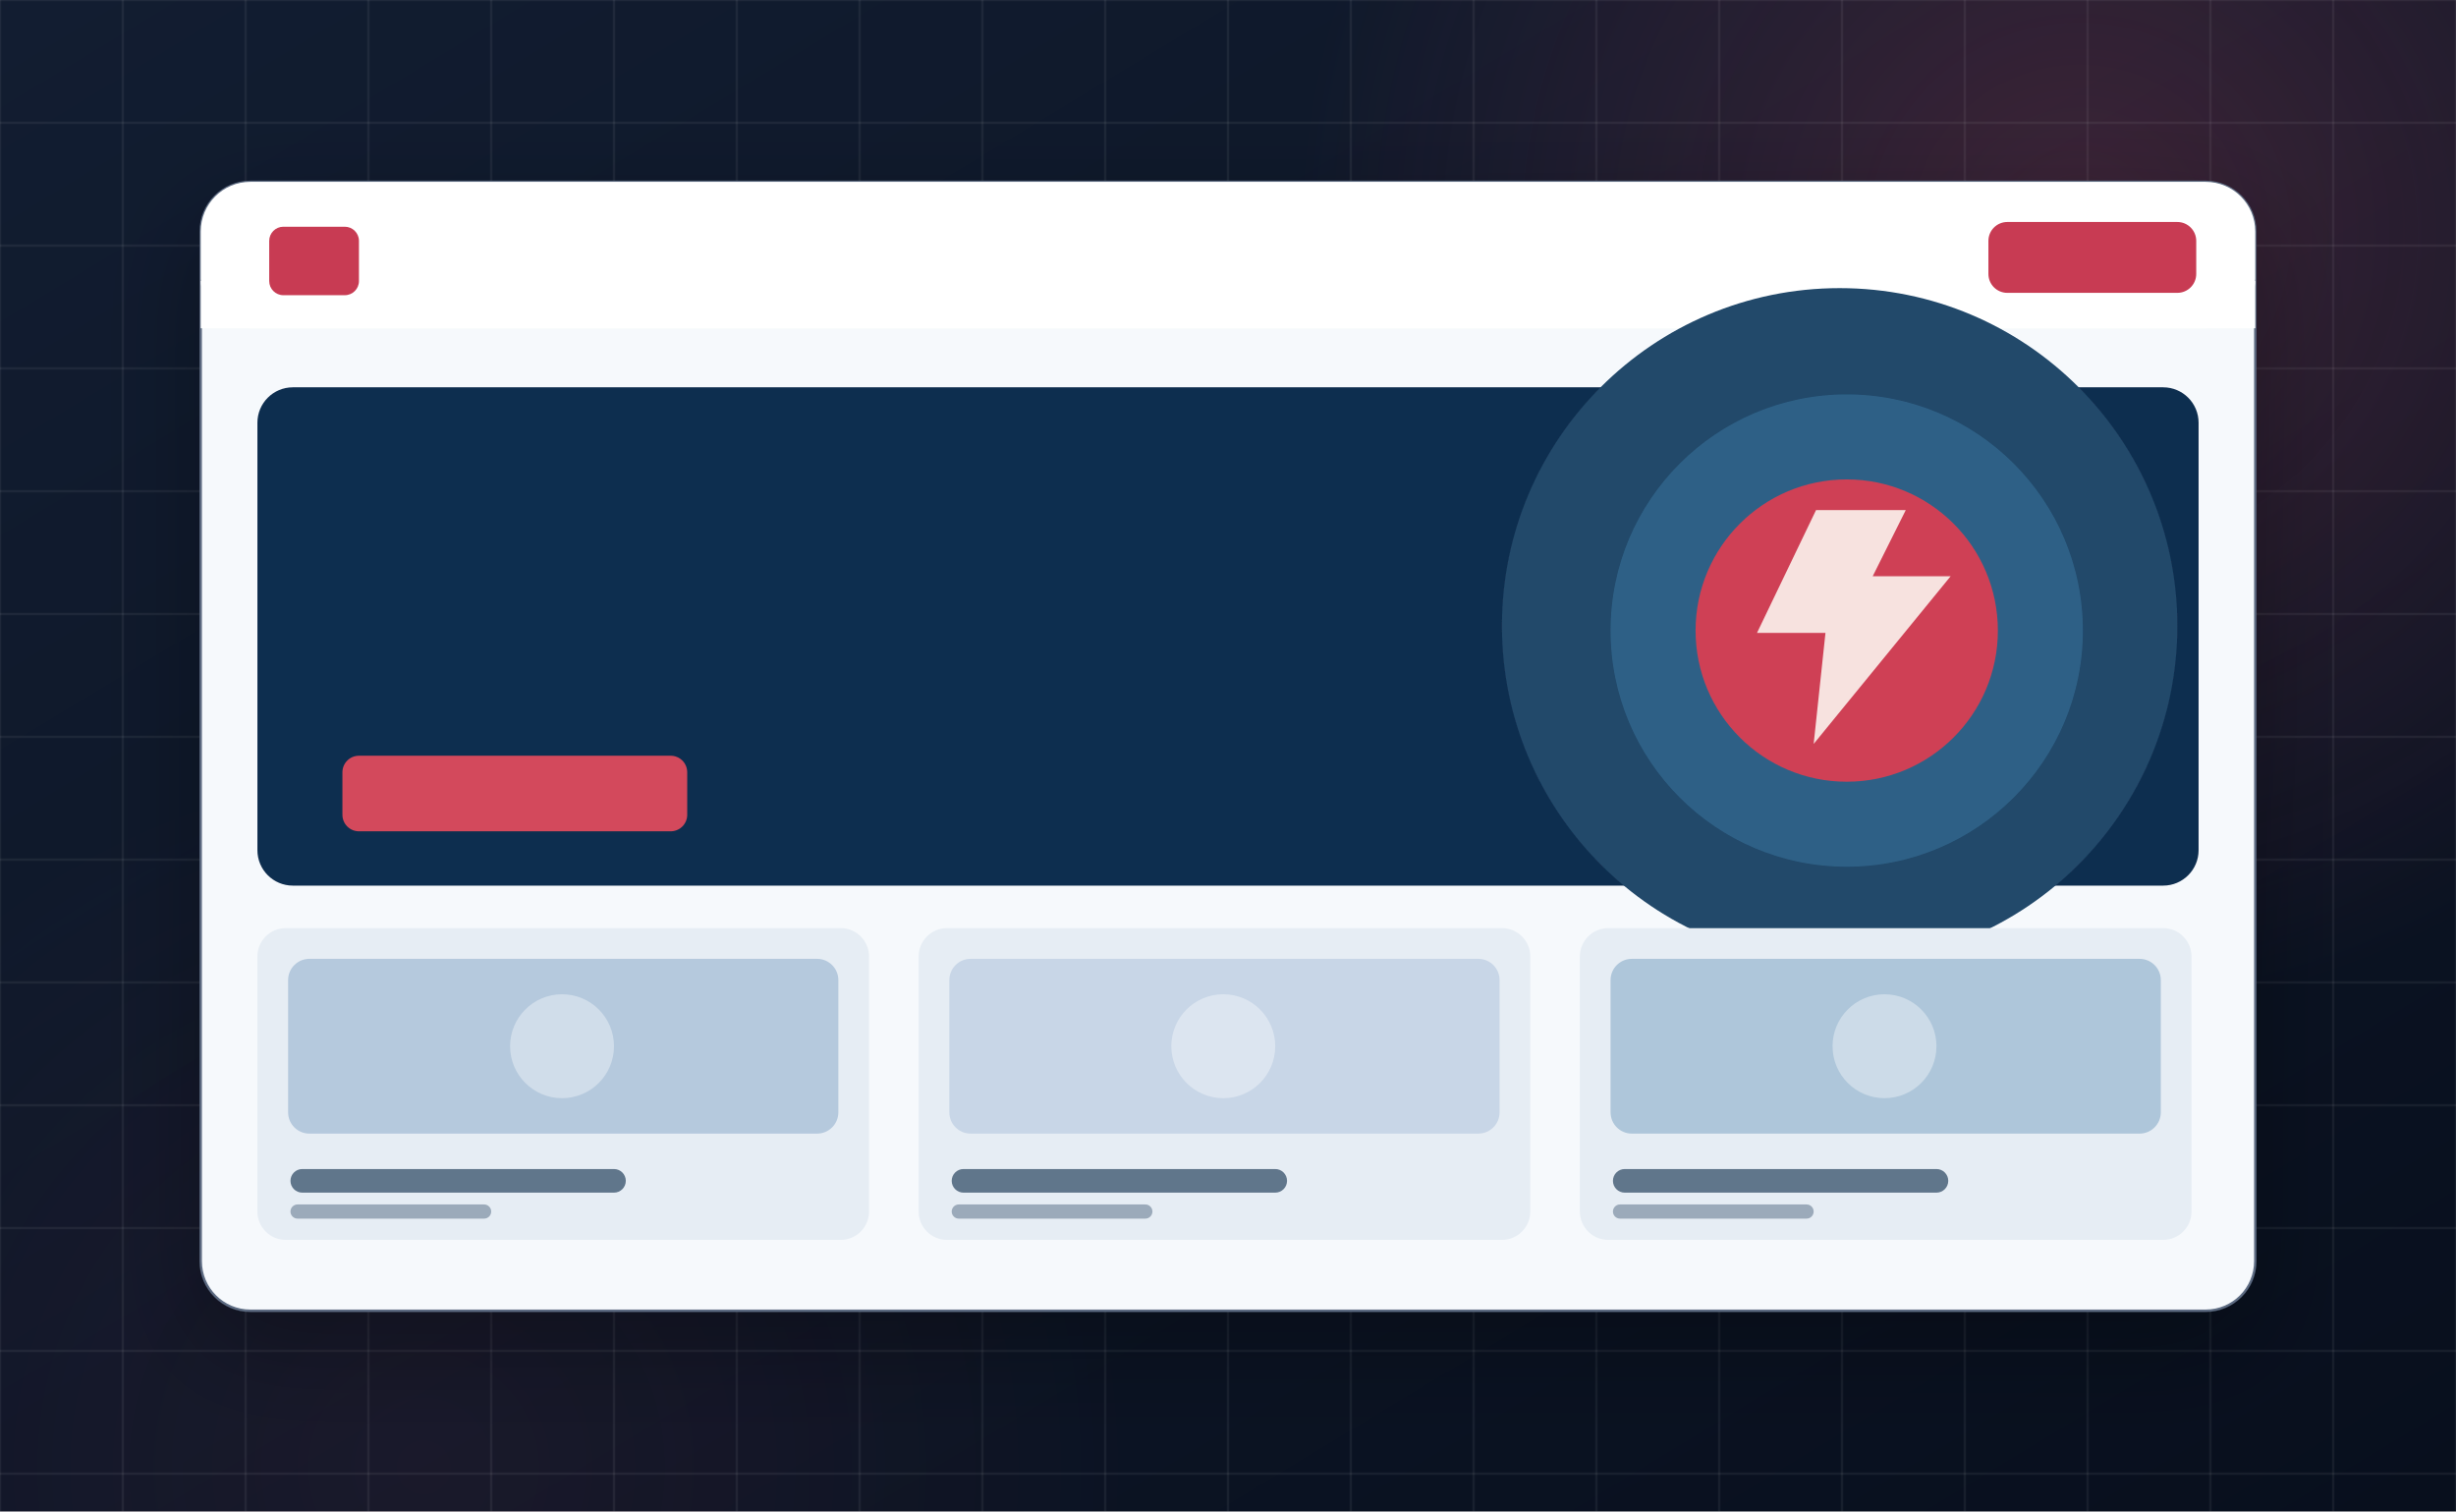
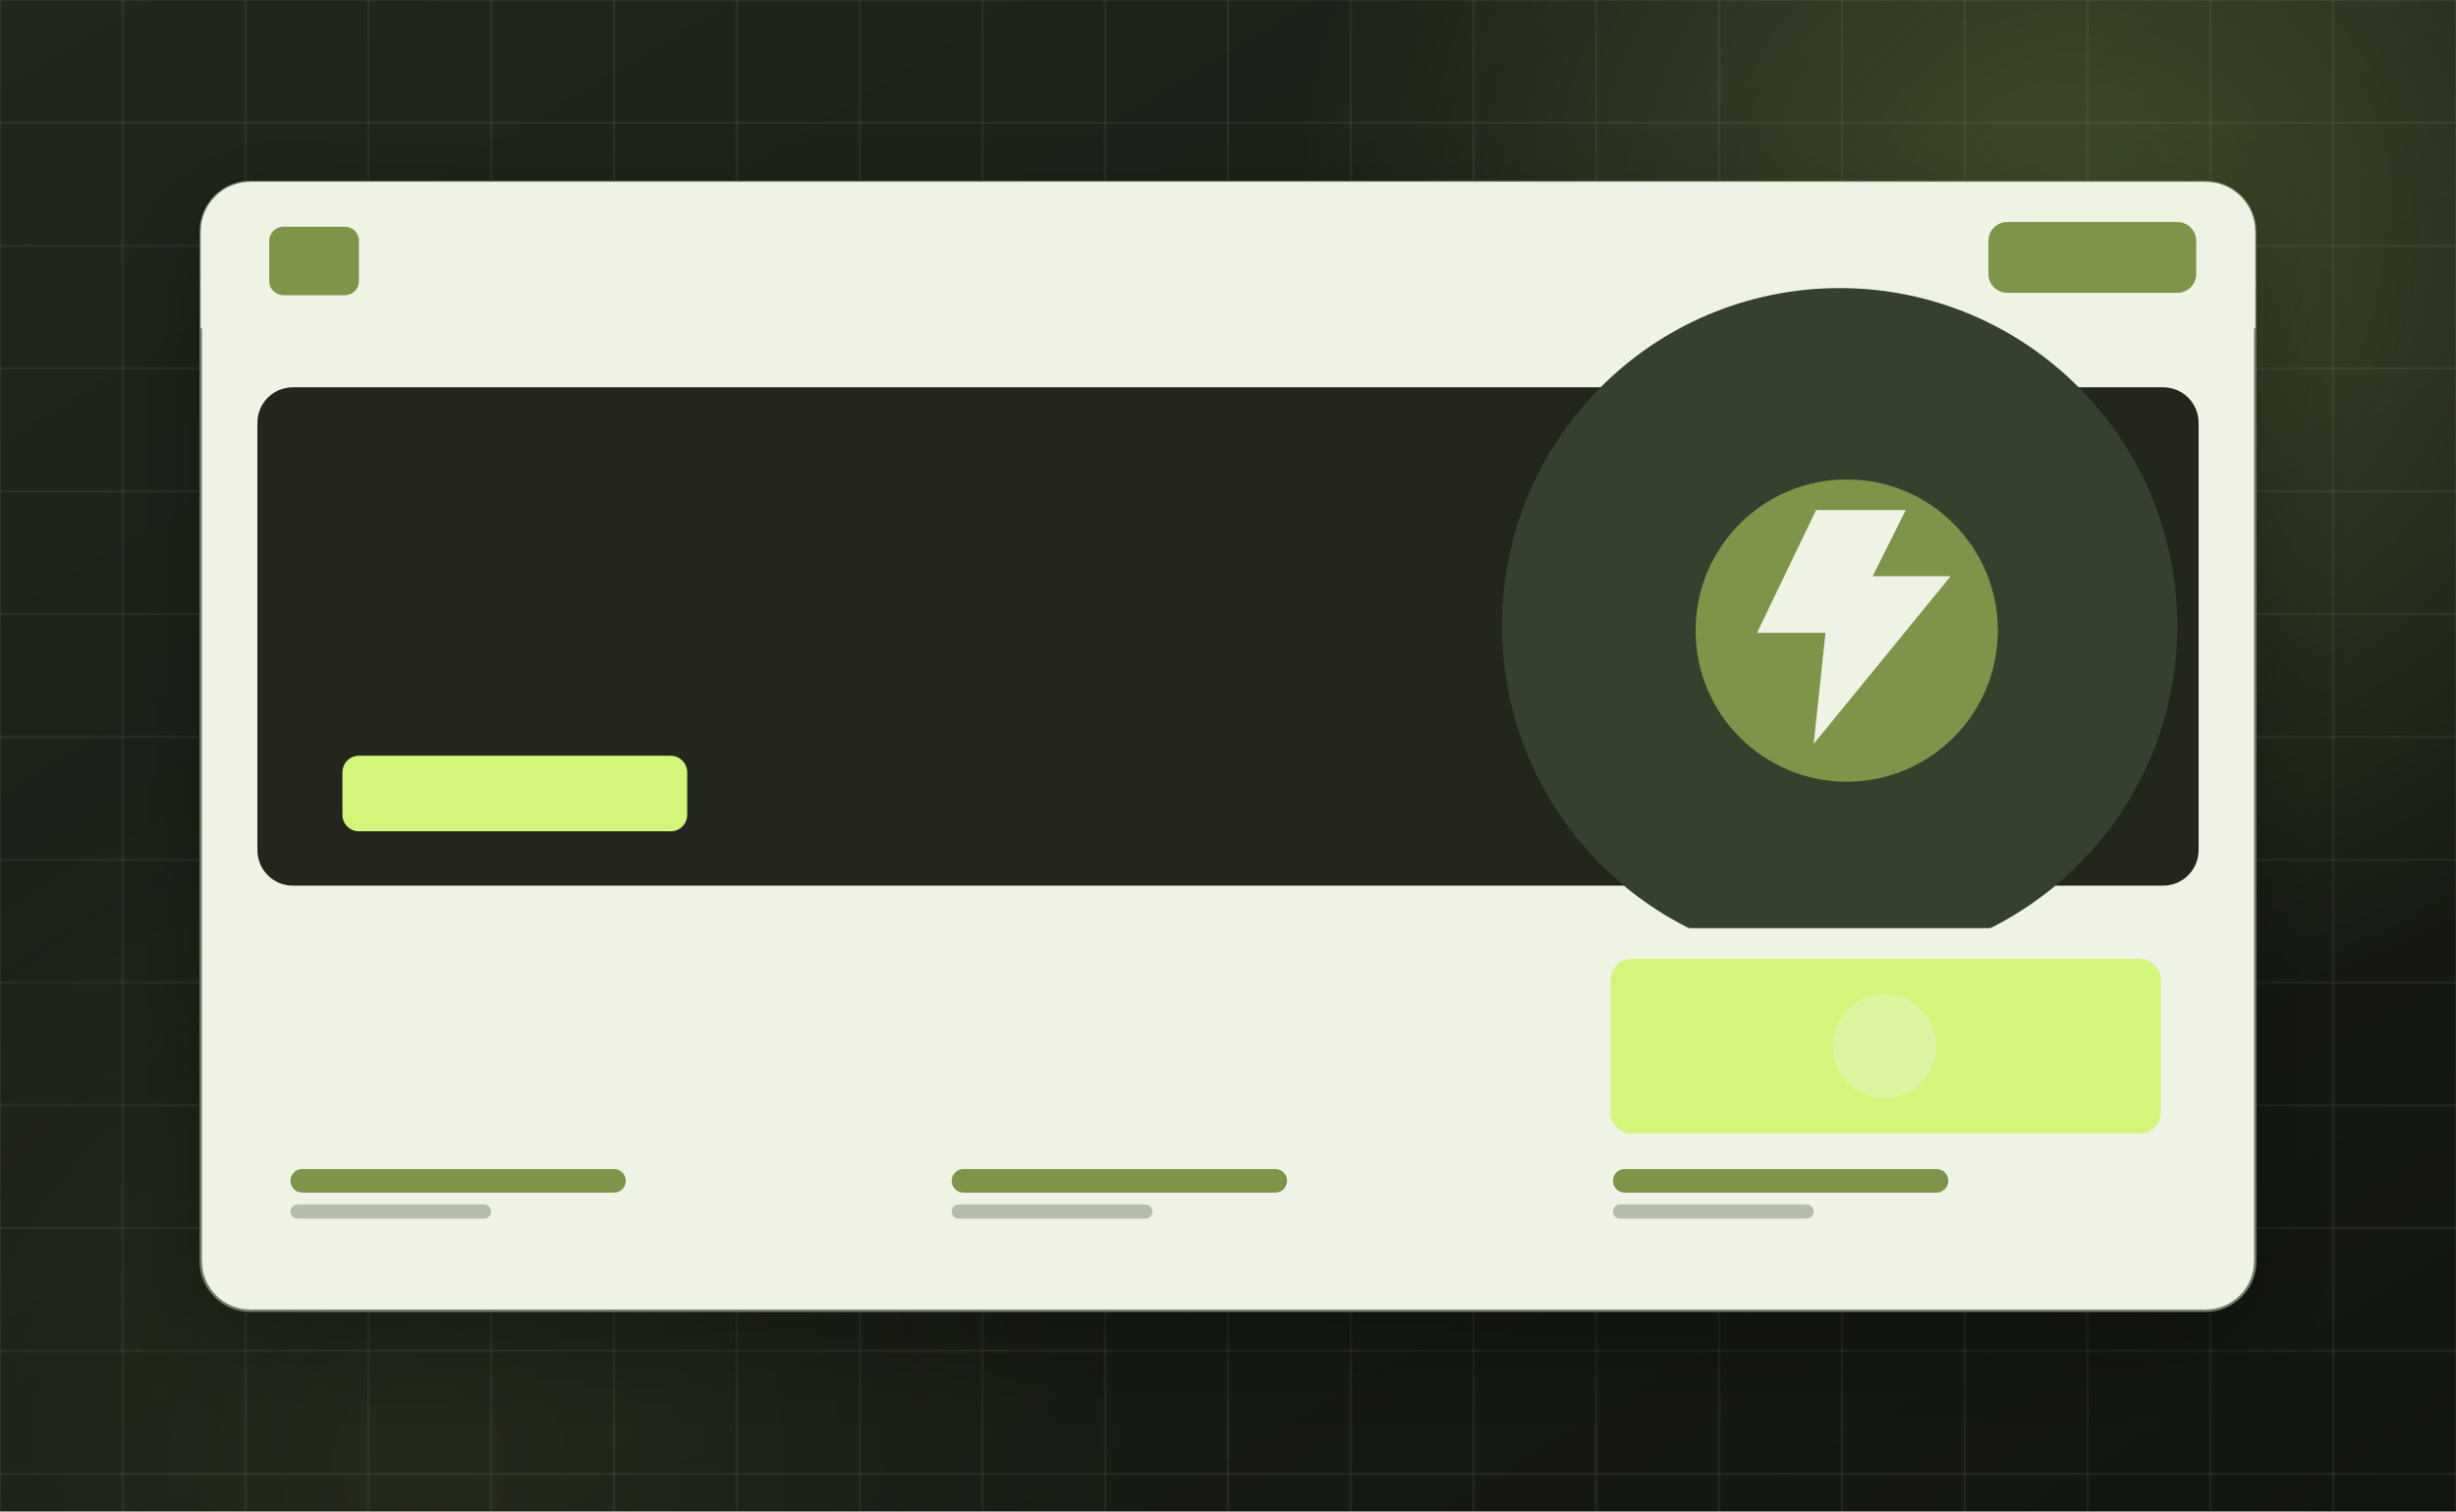
<svg xmlns="http://www.w3.org/2000/svg" width="1040" height="640" viewBox="0 0 1040 640">
  <defs>
    <linearGradient id="bg" x1="0" y1="0" x2="1" y2="1">
-       <stop offset="0" stop-color="#121d31" />
-       <stop offset="1" stop-color="#080f1d" />
+       <stop offset="0" stop-color="#20271c" />
+       <stop offset="1" stop-color="#121610" />
    </linearGradient>
    <linearGradient id="accent" x1="0" y1="0" x2="1" y2="1">
-       <stop stop-color="#f05872" />
-       <stop offset="1" stop-color="#5f86d3" />
+       <stop stop-color="#d3f579" />
+       <stop offset="1" stop-color="#d3f579" />
    </linearGradient>
    <filter id="shadow">
      <feDropShadow dx="0" dy="16" stdDeviation="22" flood-color="#000" flood-opacity=".29" />
    </filter>
    <radialGradient id="light">
-       <stop stop-color="#f05872" stop-opacity=".21" />
-       <stop offset="1" stop-color="#f05872" stop-opacity="0" />
+       <stop stop-color="#d3f579" stop-opacity=".21" />
+       <stop offset="1" stop-color="#d3f579" stop-opacity="0" />
    </radialGradient>
  </defs>
  <rect width="1040" height="640" fill="url(#bg)" />
  <circle cx="880" cy="100" r="330" fill="url(#light)" />
  <circle cx="180" cy="620" r="300" fill="url(#light)" opacity=".3" />
-   <g stroke="#FFFFFF" stroke-opacity=".06">
+   <g stroke="#eef3e5" stroke-opacity=".06">
    <path d="M0 0V640" />
    <path d="M52 0V640" />
    <path d="M104 0V640" />
    <path d="M156 0V640" />
    <path d="M208 0V640" />
    <path d="M260 0V640" />
    <path d="M312 0V640" />
    <path d="M364 0V640" />
    <path d="M416 0V640" />
    <path d="M468 0V640" />
    <path d="M520 0V640" />
    <path d="M572 0V640" />
    <path d="M624 0V640" />
    <path d="M676 0V640" />
    <path d="M728 0V640" />
    <path d="M780 0V640" />
    <path d="M832 0V640" />
    <path d="M884 0V640" />
    <path d="M936 0V640" />
    <path d="M988 0V640" />
    <path d="M1040 0V640" />
    <path d="M0 0H1040" />
    <path d="M0 52H1040" />
    <path d="M0 104H1040" />
    <path d="M0 156H1040" />
    <path d="M0 208H1040" />
    <path d="M0 260H1040" />
    <path d="M0 312H1040" />
    <path d="M0 364H1040" />
    <path d="M0 416H1040" />
    <path d="M0 468H1040" />
    <path d="M0 520H1040" />
    <path d="M0 572H1040" />
    <path d="M0 624H1040" />
  </g>
  <g filter="url(#shadow)">
-     <rect x="85" y="77" width="870" height="478" rx="21" fill="#F6F9FC" stroke="#5C6B81" />
-     <rect x="85" y="77" width="870" height="62" rx="21" fill="#FFFFFF" />
-     <path d="M85 119h870v20H85" fill="#FFFFFF" />
-     <rect x="114" y="96" width="38" height="29" rx="6" fill="#C83B52" />
-     <rect x="842" y="94" width="88" height="30" rx="8" fill="#C83B52" />
-     <rect x="109" y="164" width="822" height="211" rx="15" fill="#102E4F" />
-     <circle cx="779" cy="265" r="143" fill="#21486A" />
-     <circle cx="782" cy="267" r="100" fill="#2F6186" />
-     <circle cx="782" cy="267" r="64" fill="#CF4055" />
-     <path d="M769 216l-25 52h29l-5 47 58-71h-33l14-28Z" fill="#F7E2DF" />
-     <rect x="145" y="320" width="146" height="32" rx="7" fill="#D3495B" />
+     <rect x="85" y="77" width="870" height="478" rx="21" fill="#eef3e5" stroke="#707b64" />
+     <rect x="85" y="77" width="870" height="62" rx="21" fill="#eef3e5" />
+     <path d="M85 119h870v20H85" fill="#eef3e5" />
+     <rect x="114" y="96" width="38" height="29" rx="6" fill="#7d9448" />
+     <rect x="842" y="94" width="88" height="30" rx="8" fill="#7d9448" />
+     <rect x="109" y="164" width="822" height="211" rx="15" fill="#20271c" />
+     <circle cx="779" cy="265" r="143" fill="#35402d" />
+     <circle cx="782" cy="267" r="100" fill="#35402d" />
+     <circle cx="782" cy="267" r="64" fill="#7d9448" />
+     <path d="M769 216l-25 52h29l-5 47 58-71h-33l14-28Z" fill="#eef3e5" />
+     <rect x="145" y="320" width="146" height="32" rx="7" fill="#d3f579" />
    <g>
-       <rect x="109" y="393" width="259" height="132" rx="12" fill="#E6EDF4" />
-       <rect x="122" y="406" width="233" height="74" rx="9" fill="#B5C9DD" />
-       <circle cx="238" cy="443" r="22" fill="#FFFFFF" opacity=".37" />
-       <rect x="123" y="495" width="142" height="10" rx="5" fill="#61768B" />
-       <rect x="123" y="510" width="85" height="6" rx="3" fill="#9BAABA" />
-       <rect x="389" y="393" width="259" height="132" rx="12" fill="#E6EDF4" />
-       <rect x="402" y="406" width="233" height="74" rx="9" fill="#C8D6E7" />
-       <circle cx="518" cy="443" r="22" fill="#FFFFFF" opacity=".37" />
-       <rect x="403" y="495" width="142" height="10" rx="5" fill="#61768B" />
-       <rect x="403" y="510" width="85" height="6" rx="3" fill="#9BAABA" />
-       <rect x="669" y="393" width="259" height="132" rx="12" fill="#E6EDF4" />
-       <rect x="682" y="406" width="233" height="74" rx="9" fill="#AEC6DA" />
-       <circle cx="798" cy="443" r="22" fill="#FFFFFF" opacity=".37" />
-       <rect x="683" y="495" width="142" height="10" rx="5" fill="#61768B" />
-       <rect x="683" y="510" width="85" height="6" rx="3" fill="#9BAABA" />
+       <rect x="109" y="393" width="259" height="132" rx="12" fill="#eef3e5" />
+       <rect x="122" y="406" width="233" height="74" rx="9" fill="#eef3e5" />
+       <circle cx="238" cy="443" r="22" fill="#eef3e5" opacity=".37" />
+       <rect x="123" y="495" width="142" height="10" rx="5" fill="#7d9448" />
+       <rect x="123" y="510" width="85" height="6" rx="3" fill="#b5bda9" />
+       <rect x="389" y="393" width="259" height="132" rx="12" fill="#eef3e5" />
+       <rect x="402" y="406" width="233" height="74" rx="9" fill="#eef3e5" />
+       <circle cx="518" cy="443" r="22" fill="#eef3e5" opacity=".37" />
+       <rect x="403" y="495" width="142" height="10" rx="5" fill="#7d9448" />
+       <rect x="403" y="510" width="85" height="6" rx="3" fill="#b5bda9" />
+       <rect x="669" y="393" width="259" height="132" rx="12" fill="#eef3e5" />
+       <rect x="682" y="406" width="233" height="74" rx="9" fill="#d3f579" />
+       <circle cx="798" cy="443" r="22" fill="#eef3e5" opacity=".37" />
+       <rect x="683" y="495" width="142" height="10" rx="5" fill="#7d9448" />
+       <rect x="683" y="510" width="85" height="6" rx="3" fill="#b5bda9" />
    </g>
  </g>
</svg>
